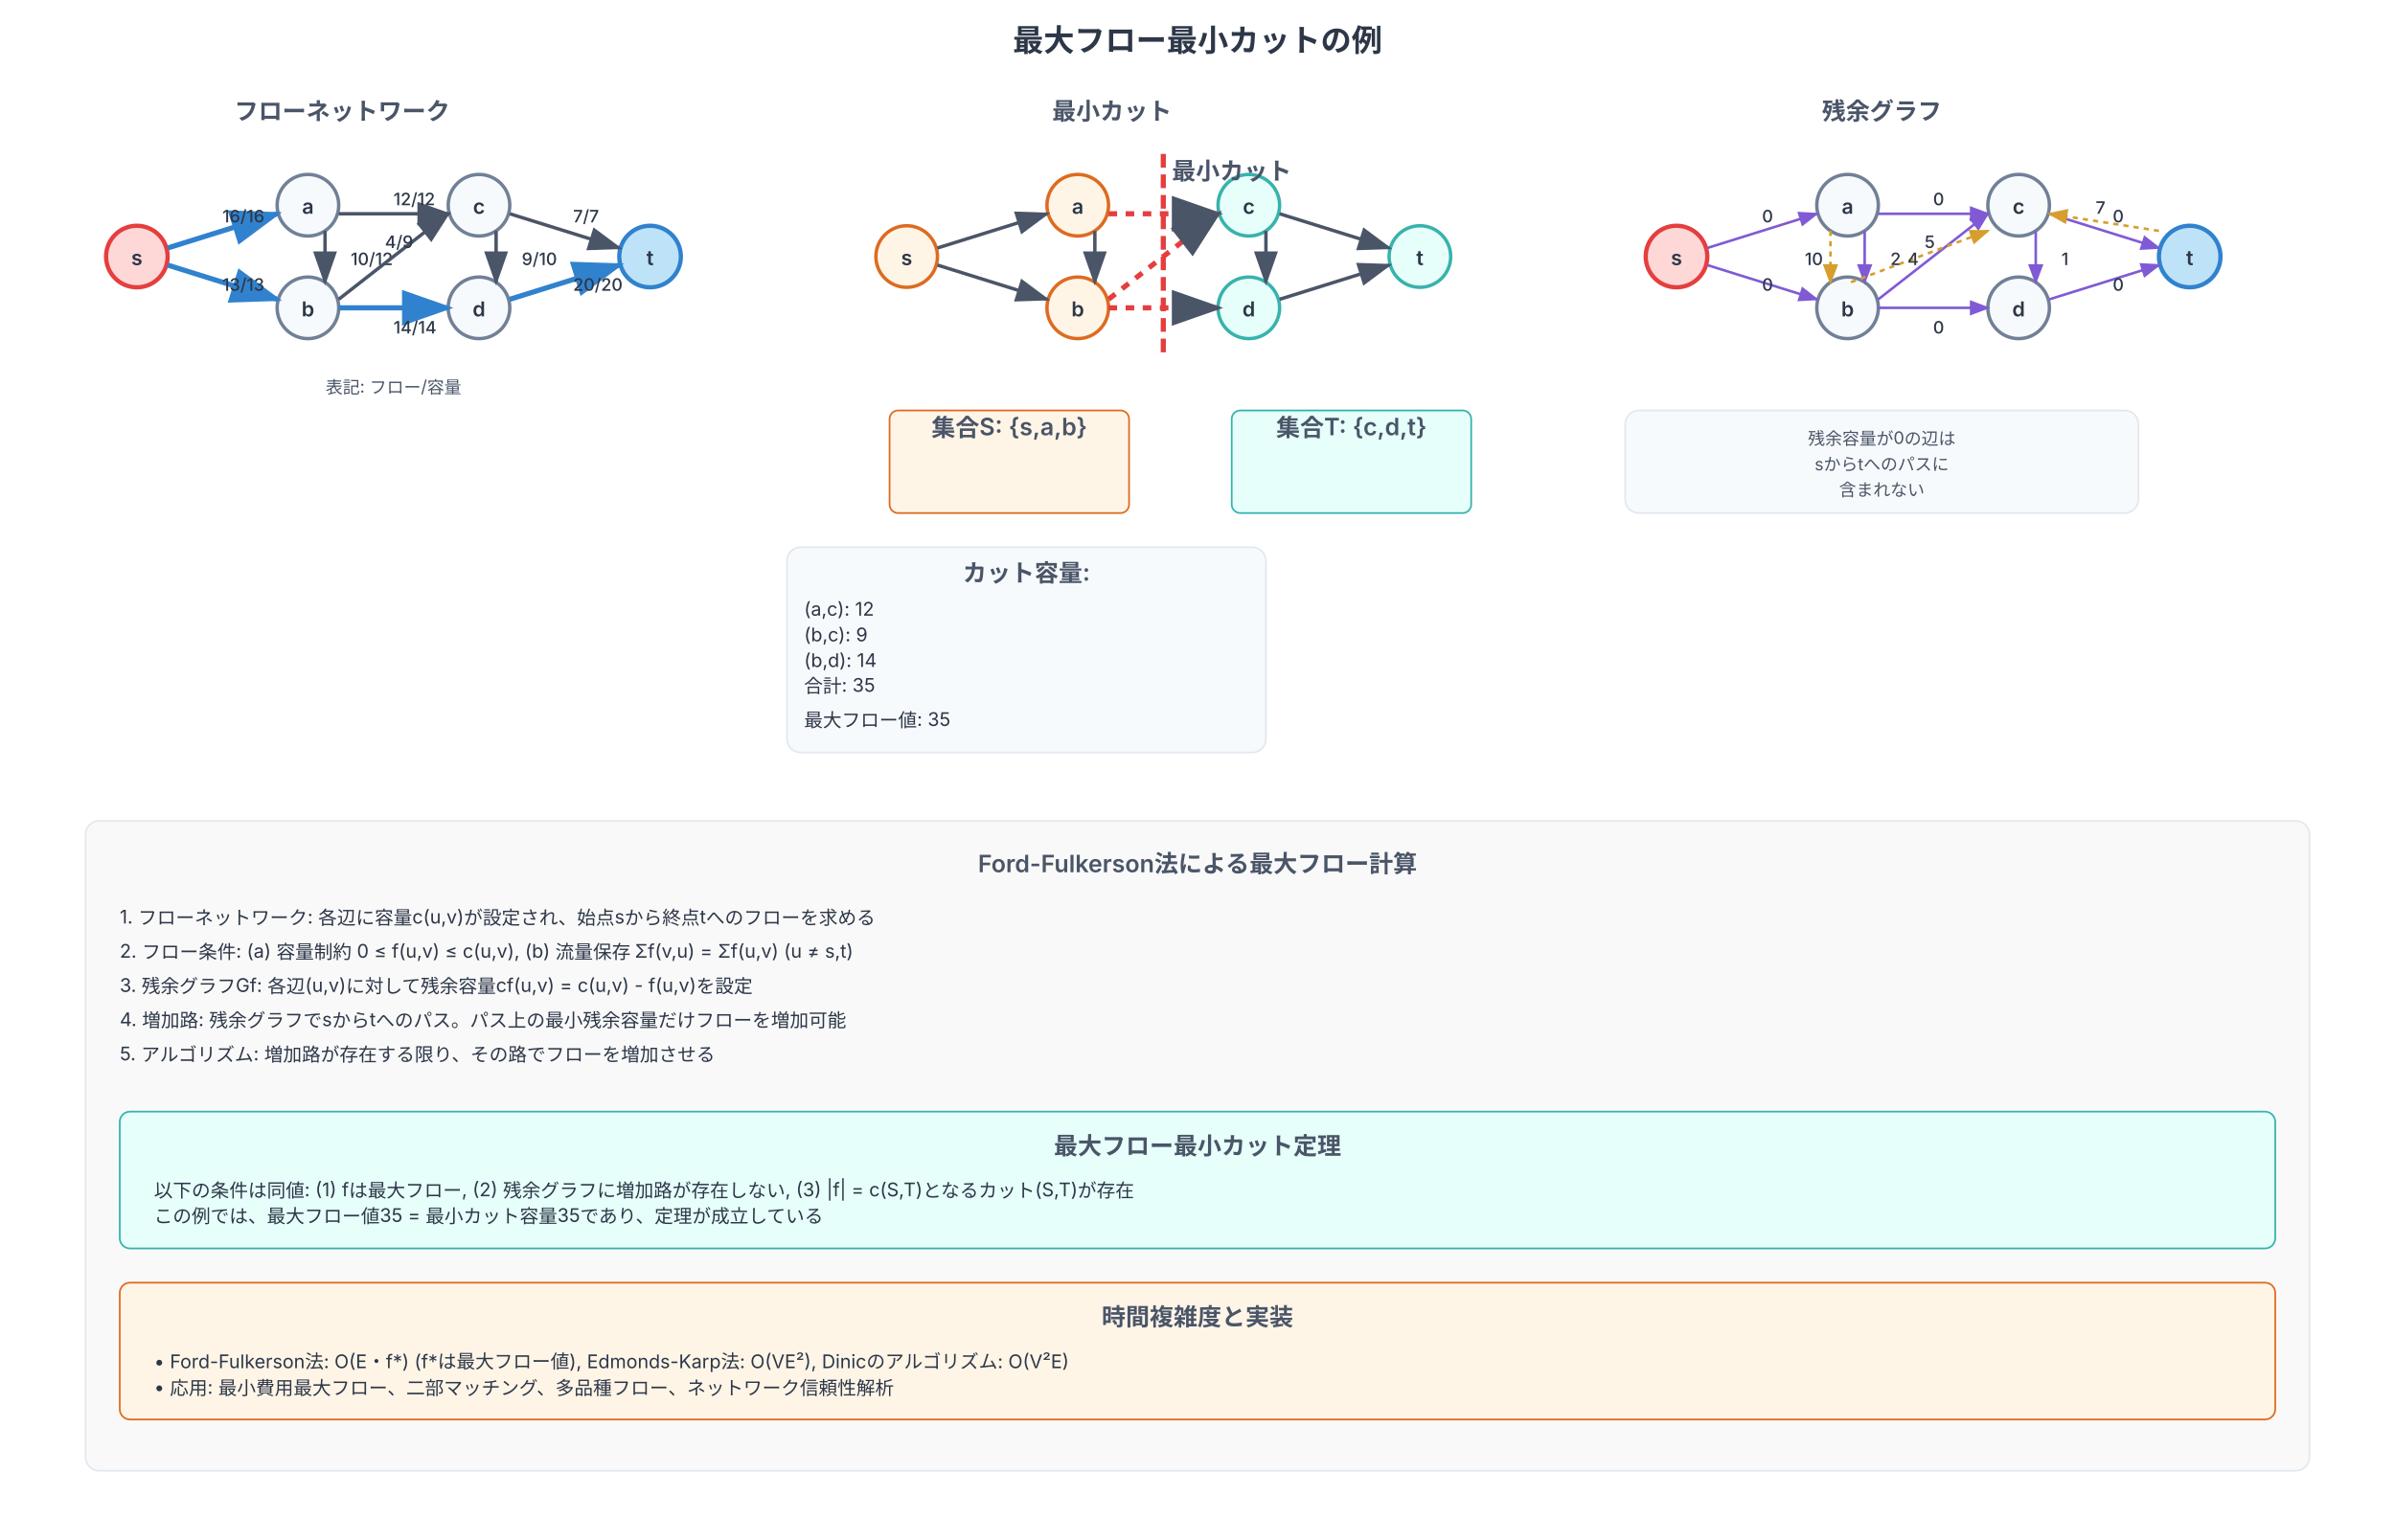
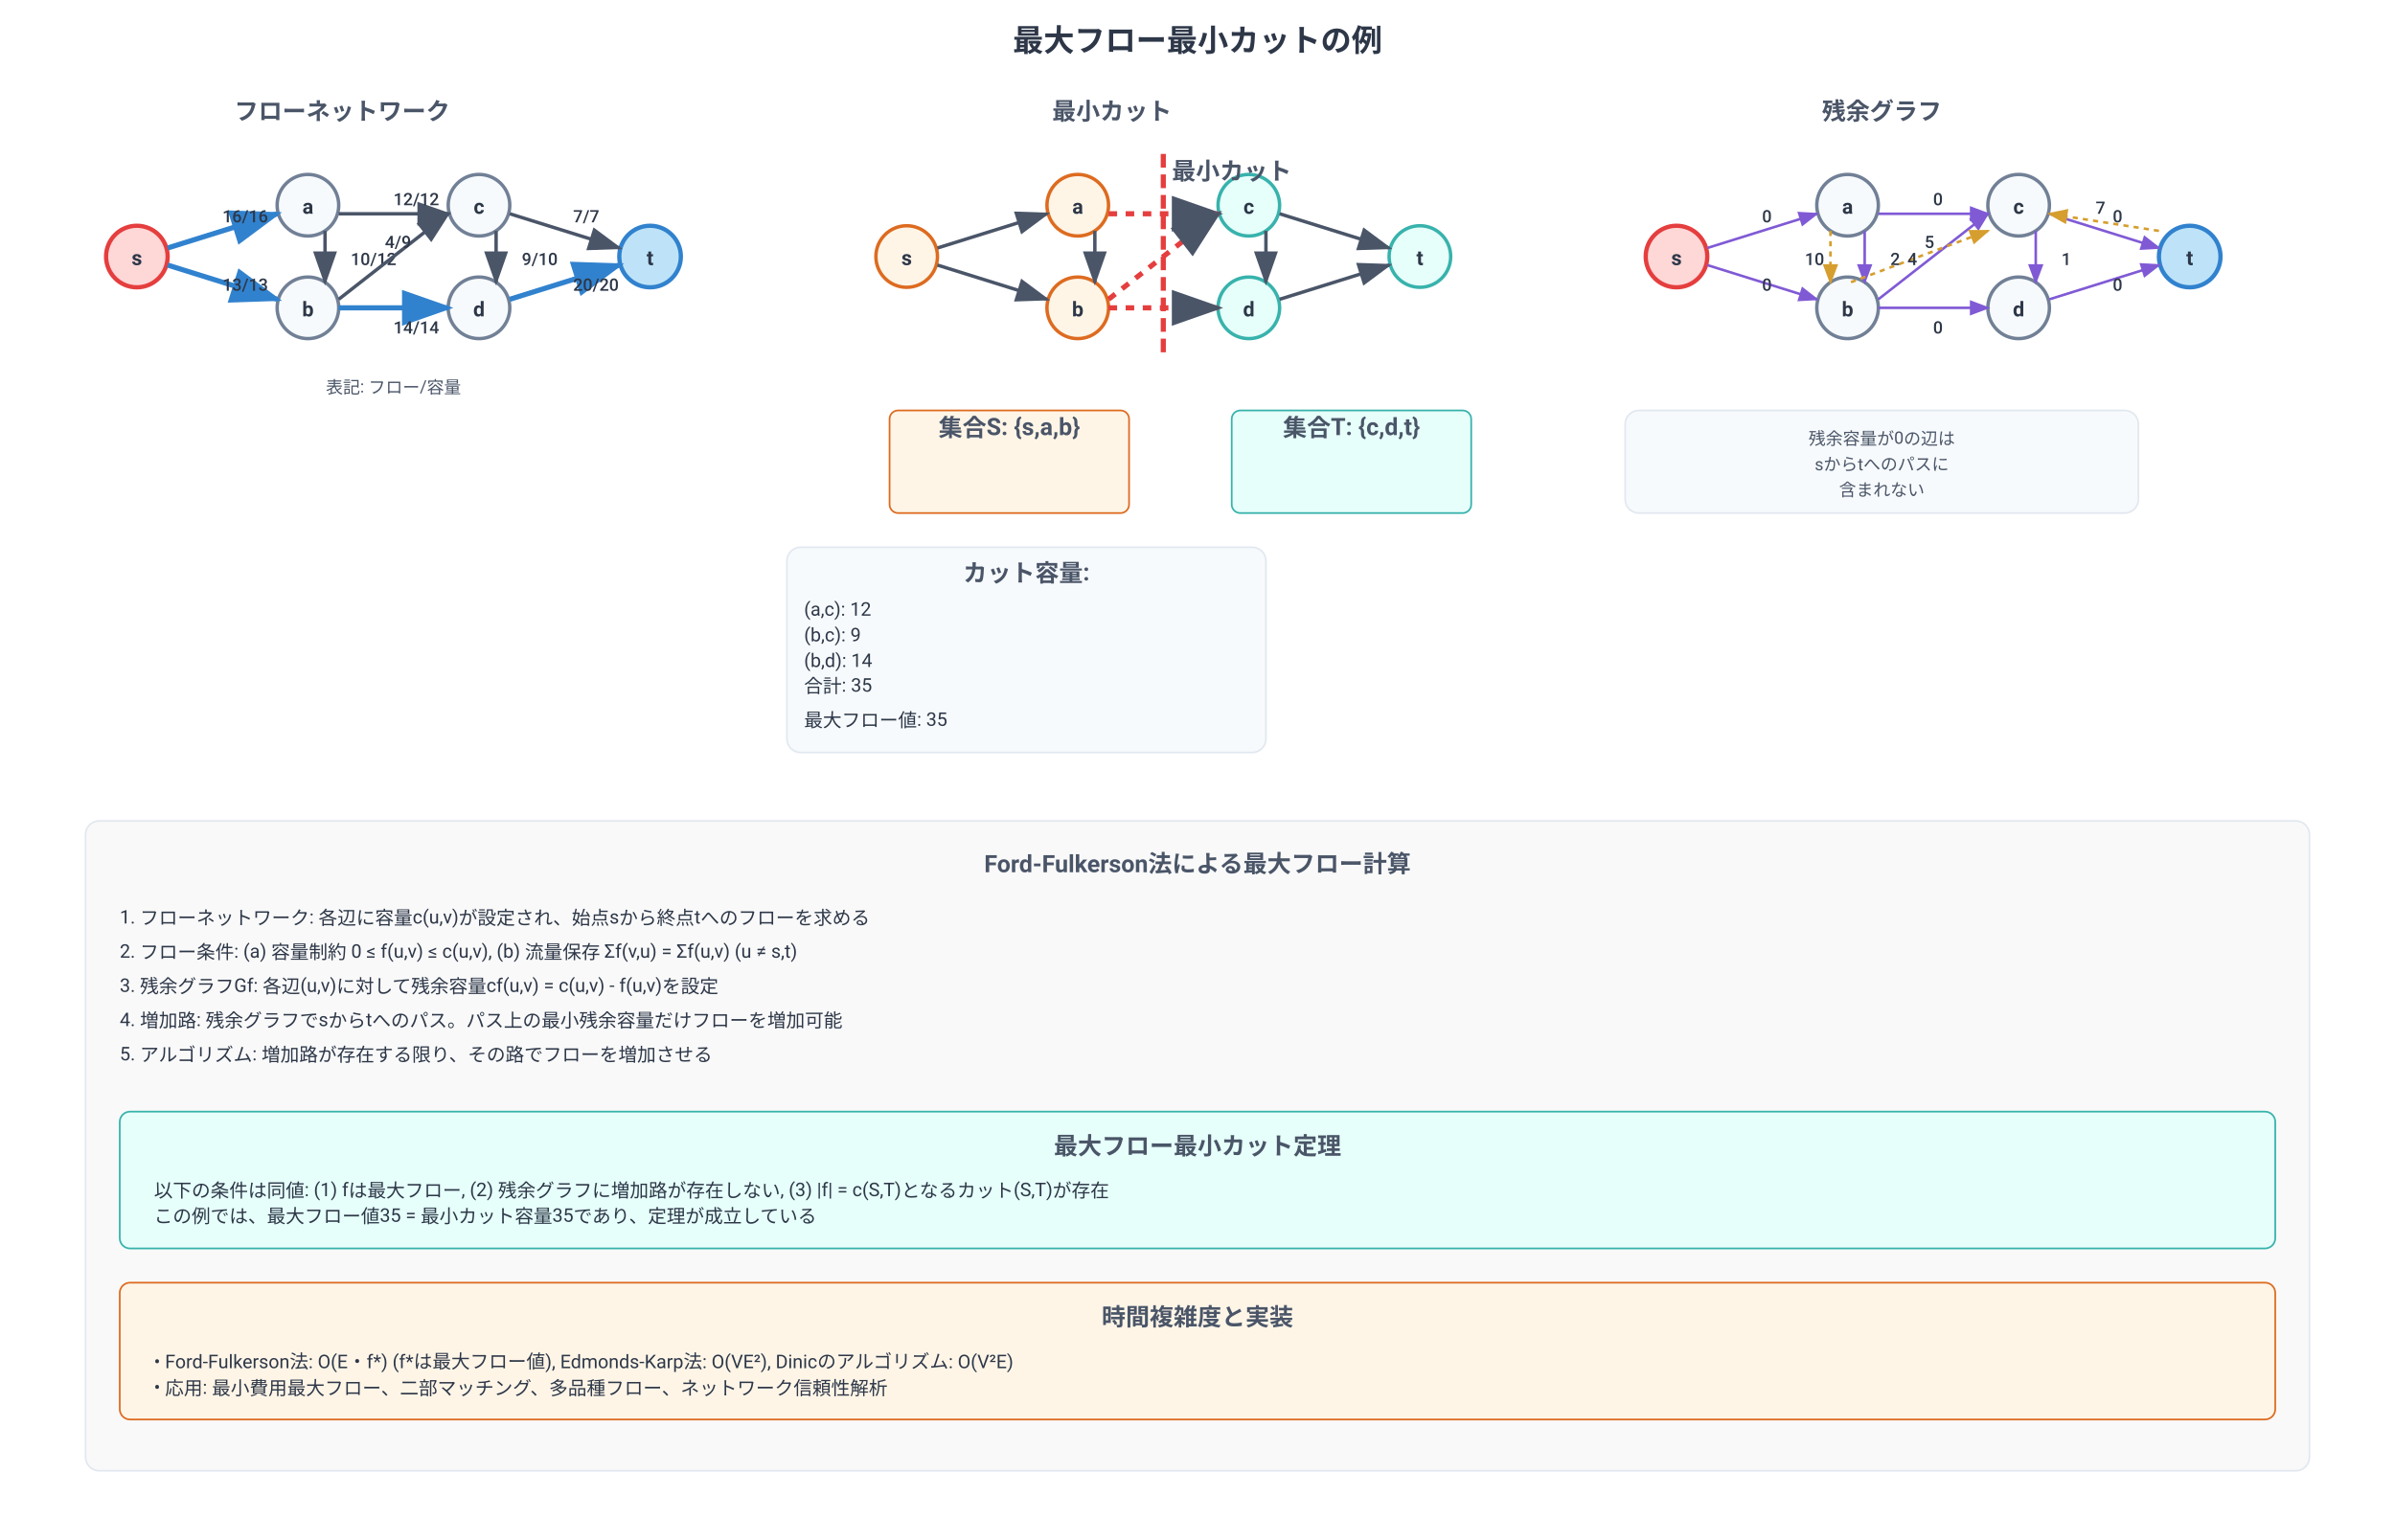
<svg xmlns="http://www.w3.org/2000/svg" viewBox="0 0 1400 900">
  <defs>
    <style>
-       .title-text { font-family: 'Inter', 'Helvetica', sans-serif; font-size: 18px; font-weight: 600; fill: #2d3748; }
-       .section-title { font-family: 'Inter', 'Helvetica', sans-serif; font-size: 14px; font-weight: 600; fill: #4a5568; }
-       .node-text { font-family: 'Inter', 'Helvetica', sans-serif; font-size: 12px; font-weight: 600; fill: #2d3748; }
-       .flow-text { font-family: 'Inter', 'Helvetica', sans-serif; font-size: 10px; font-weight: 500; fill: #2d3748; }
-       .result-text { font-family: 'Inter', 'Helvetica', sans-serif; font-size: 11px; font-weight: 400; fill: #2d3748; }
-       .note-text { font-family: 'Inter', 'Helvetica', sans-serif; font-size: 10px; font-weight: 400; fill: #4a5568; }
+       .title-text { font-family: -apple-system, BlinkMacSystemFont, "Segoe UI", Roboto, "Helvetica Neue", Arial, "Noto Sans", sans-serif; font-size: 18px; font-weight: 600; fill: #2d3748; }
+       .section-title { font-family: -apple-system, BlinkMacSystemFont, "Segoe UI", Roboto, "Helvetica Neue", Arial, "Noto Sans", sans-serif; font-size: 14px; font-weight: 600; fill: #4a5568; }
+       .node-text { font-family: -apple-system, BlinkMacSystemFont, "Segoe UI", Roboto, "Helvetica Neue", Arial, "Noto Sans", sans-serif; font-size: 12px; font-weight: 600; fill: #2d3748; }
+       .flow-text { font-family: -apple-system, BlinkMacSystemFont, "Segoe UI", Roboto, "Helvetica Neue", Arial, "Noto Sans", sans-serif; font-size: 10px; font-weight: 500; fill: #2d3748; }
+       .result-text { font-family: -apple-system, BlinkMacSystemFont, "Segoe UI", Roboto, "Helvetica Neue", Arial, "Noto Sans", sans-serif; font-size: 11px; font-weight: 400; fill: #2d3748; }
+       .note-text { font-family: -apple-system, BlinkMacSystemFont, "Segoe UI", Roboto, "Helvetica Neue", Arial, "Noto Sans", sans-serif; font-size: 10px; font-weight: 400; fill: #4a5568; }
      .source-node { fill: #fed7d7; stroke: #e53e3e; stroke-width: 2.5; }
      .sink-node { fill: #bee3f8; stroke: #3182ce; stroke-width: 2.5; }
      .intermediate-node { fill: #f7fafc; stroke: #718096; stroke-width: 2; }
      .set-s-node { fill: #fef5e7; stroke: #dd6b20; stroke-width: 2; }
      .set-t-node { fill: #e6fffa; stroke: #38b2ac; stroke-width: 2; }
      .edge { stroke: #4a5568; stroke-width: 2; fill: none; }
      .flow-edge { stroke: #3182ce; stroke-width: 3; fill: none; }
      .cut-edge { stroke: #e53e3e; stroke-width: 3; stroke-dasharray: 5,5; fill: none; }
      .residual-edge { stroke: #805ad5; stroke-width: 1.5; fill: none; }
      .residual-back-edge { stroke: #d69e2e; stroke-width: 1.5; fill: none; stroke-dasharray: 3,3; }
    </style>
    <marker id="arrowhead" markerWidth="10" markerHeight="7" refX="9" refY="3.5" orient="auto">
      <polygon points="0 0, 10 3.5, 0 7" fill="#4a5568" />
    </marker>
    <marker id="flow-arrowhead" markerWidth="10" markerHeight="7" refX="9" refY="3.5" orient="auto">
      <polygon points="0 0, 10 3.5, 0 7" fill="#3182ce" />
    </marker>
    <marker id="residual-arrowhead" markerWidth="8" markerHeight="6" refX="7" refY="3" orient="auto">
      <polygon points="0 0, 8 3, 0 6" fill="#805ad5" />
    </marker>
    <marker id="residual-back-arrowhead" markerWidth="8" markerHeight="6" refX="7" refY="3" orient="auto">
      <polygon points="0 0, 8 3, 0 6" fill="#d69e2e" />
    </marker>
  </defs>
  <text x="700" y="30" text-anchor="middle" class="title-text">最大フロー最小カットの例</text>
  <g id="flow-network">
    <text x="200" y="70" text-anchor="middle" class="section-title">フローネットワーク</text>
    <circle cx="80" cy="150" r="18" class="source-node" />
    <text x="80" y="155" text-anchor="middle" class="node-text">s</text>
    <circle cx="180" cy="120" r="18" class="intermediate-node" />
    <text x="180" y="125" text-anchor="middle" class="node-text">a</text>
    <circle cx="180" cy="180" r="18" class="intermediate-node" />
    <text x="180" y="185" text-anchor="middle" class="node-text">b</text>
    <circle cx="280" cy="120" r="18" class="intermediate-node" />
    <text x="280" y="125" text-anchor="middle" class="node-text">c</text>
    <circle cx="280" cy="180" r="18" class="intermediate-node" />
    <text x="280" y="185" text-anchor="middle" class="node-text">d</text>
    <circle cx="380" cy="150" r="18" class="sink-node" />
    <text x="380" y="155" text-anchor="middle" class="node-text">t</text>
    <line x1="98" y1="145" x2="162" y2="125" class="flow-edge" marker-end="url(#flow-arrowhead)" />
    <text x="130" y="130" class="flow-text">16/16</text>
    <line x1="98" y1="155" x2="162" y2="175" class="flow-edge" marker-end="url(#flow-arrowhead)" />
    <text x="130" y="170" class="flow-text">13/13</text>
    <line x1="198" y1="125" x2="262" y2="125" class="edge" marker-end="url(#arrowhead)" />
    <text x="230" y="120" class="flow-text">12/12</text>
    <line x1="190" y1="135" x2="190" y2="165" class="edge" marker-end="url(#arrowhead)" />
    <text x="205" y="155" class="flow-text">10/12</text>
    <line x1="198" y1="175" x2="262" y2="125" class="edge" marker-end="url(#arrowhead)" />
    <text x="225" y="145" class="flow-text">4/9</text>
    <line x1="198" y1="180" x2="262" y2="180" class="flow-edge" marker-end="url(#flow-arrowhead)" />
    <text x="230" y="195" class="flow-text">14/14</text>
    <line x1="298" y1="125" x2="362" y2="145" class="edge" marker-end="url(#arrowhead)" />
    <text x="335" y="130" class="flow-text">7/7</text>
    <line x1="290" y1="135" x2="290" y2="165" class="edge" marker-end="url(#arrowhead)" />
    <text x="305" y="155" class="flow-text">9/10</text>
    <line x1="298" y1="175" x2="362" y2="155" class="flow-edge" marker-end="url(#flow-arrowhead)" />
    <text x="335" y="170" class="flow-text">20/20</text>
    <text x="230" y="230" text-anchor="middle" class="note-text">表記: フロー/容量</text>
  </g>
  <g id="minimum-cut">
    <text x="650" y="70" text-anchor="middle" class="section-title">最小カット</text>
    <circle cx="530" cy="150" r="18" class="set-s-node" />
    <text x="530" y="155" text-anchor="middle" class="node-text">s</text>
    <circle cx="630" cy="120" r="18" class="set-s-node" />
    <text x="630" y="125" text-anchor="middle" class="node-text">a</text>
    <circle cx="630" cy="180" r="18" class="set-s-node" />
    <text x="630" y="185" text-anchor="middle" class="node-text">b</text>
    <circle cx="730" cy="120" r="18" class="set-t-node" />
    <text x="730" y="125" text-anchor="middle" class="node-text">c</text>
    <circle cx="730" cy="180" r="18" class="set-t-node" />
    <text x="730" y="185" text-anchor="middle" class="node-text">d</text>
    <circle cx="830" cy="150" r="18" class="set-t-node" />
    <text x="830" y="155" text-anchor="middle" class="node-text">t</text>
    <line x1="680" y1="90" x2="680" y2="210" stroke="#e53e3e" stroke-width="3" stroke-dasharray="8,4" />
    <text x="685" y="105" class="section-title">最小カット</text>
    <line x1="548" y1="145" x2="612" y2="125" class="edge" marker-end="url(#arrowhead)" />
    <line x1="548" y1="155" x2="612" y2="175" class="edge" marker-end="url(#arrowhead)" />
    <line x1="648" y1="125" x2="712" y2="125" class="cut-edge" marker-end="url(#arrowhead)" />
    <line x1="640" y1="135" x2="640" y2="165" class="edge" marker-end="url(#arrowhead)" />
    <line x1="648" y1="175" x2="712" y2="125" class="cut-edge" marker-end="url(#arrowhead)" />
    <line x1="648" y1="180" x2="712" y2="180" class="cut-edge" marker-end="url(#arrowhead)" />
    <line x1="748" y1="125" x2="812" y2="145" class="edge" marker-end="url(#arrowhead)" />
    <line x1="740" y1="135" x2="740" y2="165" class="edge" marker-end="url(#arrowhead)" />
    <line x1="748" y1="175" x2="812" y2="155" class="edge" marker-end="url(#arrowhead)" />
    <rect x="520" y="240" width="140" height="60" fill="#fef5e7" stroke="#dd6b20" stroke-width="1" rx="5" />
    <text x="590" y="255" text-anchor="middle" class="section-title">集合S: {s,a,b}</text>
    <rect x="720" y="240" width="140" height="60" fill="#e6fffa" stroke="#38b2ac" stroke-width="1" rx="5" />
    <text x="790" y="255" text-anchor="middle" class="section-title">集合T: {c,d,t}</text>
    <rect x="460" y="320" width="280" height="120" fill="#f7fafc" stroke="#e2e8f0" stroke-width="1" rx="8" />
    <text x="600" y="340" text-anchor="middle" class="section-title">カット容量:</text>
    <text x="470" y="360" class="result-text">(a,c): 12</text>
    <text x="470" y="375" class="result-text">(b,c): 9</text>
    <text x="470" y="390" class="result-text">(b,d): 14</text>
    <text x="470" y="405" class="result-text">合計: 35</text>
    <text x="470" y="425" class="result-text">最大フロー値: 35</text>
  </g>
  <g id="residual-graph">
    <text x="1100" y="70" text-anchor="middle" class="section-title">残余グラフ</text>
    <circle cx="980" cy="150" r="18" class="source-node" />
    <text x="980" y="155" text-anchor="middle" class="node-text">s</text>
    <circle cx="1080" cy="120" r="18" class="intermediate-node" />
    <text x="1080" y="125" text-anchor="middle" class="node-text">a</text>
    <circle cx="1080" cy="180" r="18" class="intermediate-node" />
    <text x="1080" y="185" text-anchor="middle" class="node-text">b</text>
    <circle cx="1180" cy="120" r="18" class="intermediate-node" />
    <text x="1180" y="125" text-anchor="middle" class="node-text">c</text>
    <circle cx="1180" cy="180" r="18" class="intermediate-node" />
    <text x="1180" y="185" text-anchor="middle" class="node-text">d</text>
    <circle cx="1280" cy="150" r="18" class="sink-node" />
    <text x="1280" y="155" text-anchor="middle" class="node-text">t</text>
    <line x1="998" y1="145" x2="1062" y2="125" class="residual-edge" marker-end="url(#residual-arrowhead)" />
    <text x="1030" y="130" class="flow-text">0</text>
    <line x1="998" y1="155" x2="1062" y2="175" class="residual-edge" marker-end="url(#residual-arrowhead)" />
    <text x="1030" y="170" class="flow-text">0</text>
    <line x1="1098" y1="125" x2="1162" y2="125" class="residual-edge" marker-end="url(#residual-arrowhead)" />
    <text x="1130" y="120" class="flow-text">0</text>
    <line x1="1090" y1="135" x2="1090" y2="165" class="residual-edge" marker-end="url(#residual-arrowhead)" />
    <text x="1105" y="155" class="flow-text">2</text>
    <line x1="1070" y1="135" x2="1070" y2="165" class="residual-back-edge" marker-end="url(#residual-back-arrowhead)" />
    <text x="1055" y="155" class="flow-text">10</text>
    <line x1="1098" y1="175" x2="1162" y2="125" class="residual-edge" marker-end="url(#residual-arrowhead)" />
    <text x="1125" y="145" class="flow-text">5</text>
    <line x1="1082" y1="165" x2="1162" y2="135" class="residual-back-edge" marker-end="url(#residual-back-arrowhead)" />
    <text x="1115" y="155" class="flow-text">4</text>
    <line x1="1098" y1="180" x2="1162" y2="180" class="residual-edge" marker-end="url(#residual-arrowhead)" />
    <text x="1130" y="195" class="flow-text">0</text>
    <line x1="1198" y1="125" x2="1262" y2="145" class="residual-edge" marker-end="url(#residual-arrowhead)" />
    <text x="1235" y="130" class="flow-text">0</text>
    <line x1="1262" y1="135" x2="1198" y2="125" class="residual-back-edge" marker-end="url(#residual-back-arrowhead)" />
    <text x="1225" y="125" class="flow-text">7</text>
    <line x1="1190" y1="135" x2="1190" y2="165" class="residual-edge" marker-end="url(#residual-arrowhead)" />
    <text x="1205" y="155" class="flow-text">1</text>
    <line x1="1198" y1="175" x2="1262" y2="155" class="residual-edge" marker-end="url(#residual-arrowhead)" />
    <text x="1235" y="170" class="flow-text">0</text>
    <rect x="950" y="240" width="300" height="60" fill="#f7fafc" stroke="#e2e8f0" stroke-width="1" rx="8" />
    <text x="1100" y="260" text-anchor="middle" class="note-text">残余容量が0の辺は</text>
    <text x="1100" y="275" text-anchor="middle" class="note-text">sからtへのパスに</text>
    <text x="1100" y="290" text-anchor="middle" class="note-text">含まれない</text>
  </g>
  <rect x="50" y="480" width="1300" height="380" fill="#f9f9f9" stroke="#e2e8f0" stroke-width="1" rx="8" />
  <text x="700" y="510" text-anchor="middle" class="section-title">Ford-Fulkerson法による最大フロー計算</text>
  <text x="70" y="540" class="result-text">1. フローネットワーク: 各辺に容量c(u,v)が設定され、始点sから終点tへのフローを求める</text>
  <text x="70" y="560" class="result-text">2. フロー条件: (a) 容量制約 0 ≤ f(u,v) ≤ c(u,v), (b) 流量保存 Σf(v,u) = Σf(u,v) (u ≠ s,t)</text>
  <text x="70" y="580" class="result-text">3. 残余グラフGf: 各辺(u,v)に対して残余容量cf(u,v) = c(u,v) - f(u,v)を設定</text>
  <text x="70" y="600" class="result-text">4. 増加路: 残余グラフでsからtへのパス。パス上の最小残余容量だけフローを増加可能</text>
  <text x="70" y="620" class="result-text">5. アルゴリズム: 増加路が存在する限り、その路でフローを増加させる</text>
  <rect x="70" y="650" width="1260" height="80" fill="#e6fffa" stroke="#38b2ac" stroke-width="1" rx="6" />
  <text x="700" y="675" text-anchor="middle" class="section-title">最大フロー最小カット定理</text>
  <text x="90" y="700" class="result-text">以下の条件は同値: (1) fは最大フロー, (2) 残余グラフに増加路が存在しない, (3) |f| = c(S,T)となるカット(S,T)が存在</text>
  <text x="90" y="715" class="result-text">この例では、最大フロー値35 = 最小カット容量35であり、定理が成立している</text>
  <rect x="70" y="750" width="1260" height="80" fill="#fef5e7" stroke="#dd6b20" stroke-width="1" rx="6" />
  <text x="700" y="775" text-anchor="middle" class="section-title">時間複雑度と実装</text>
  <text x="90" y="800" class="result-text">• Ford-Fulkerson法: O(E・f*) (f*は最大フロー値), Edmonds-Karp法: O(VE²), Dinicのアルゴリズム: O(V²E)</text>
  <text x="90" y="815" class="result-text">• 応用: 最小費用最大フロー、二部マッチング、多品種フロー、ネットワーク信頼性解析</text>
</svg>
